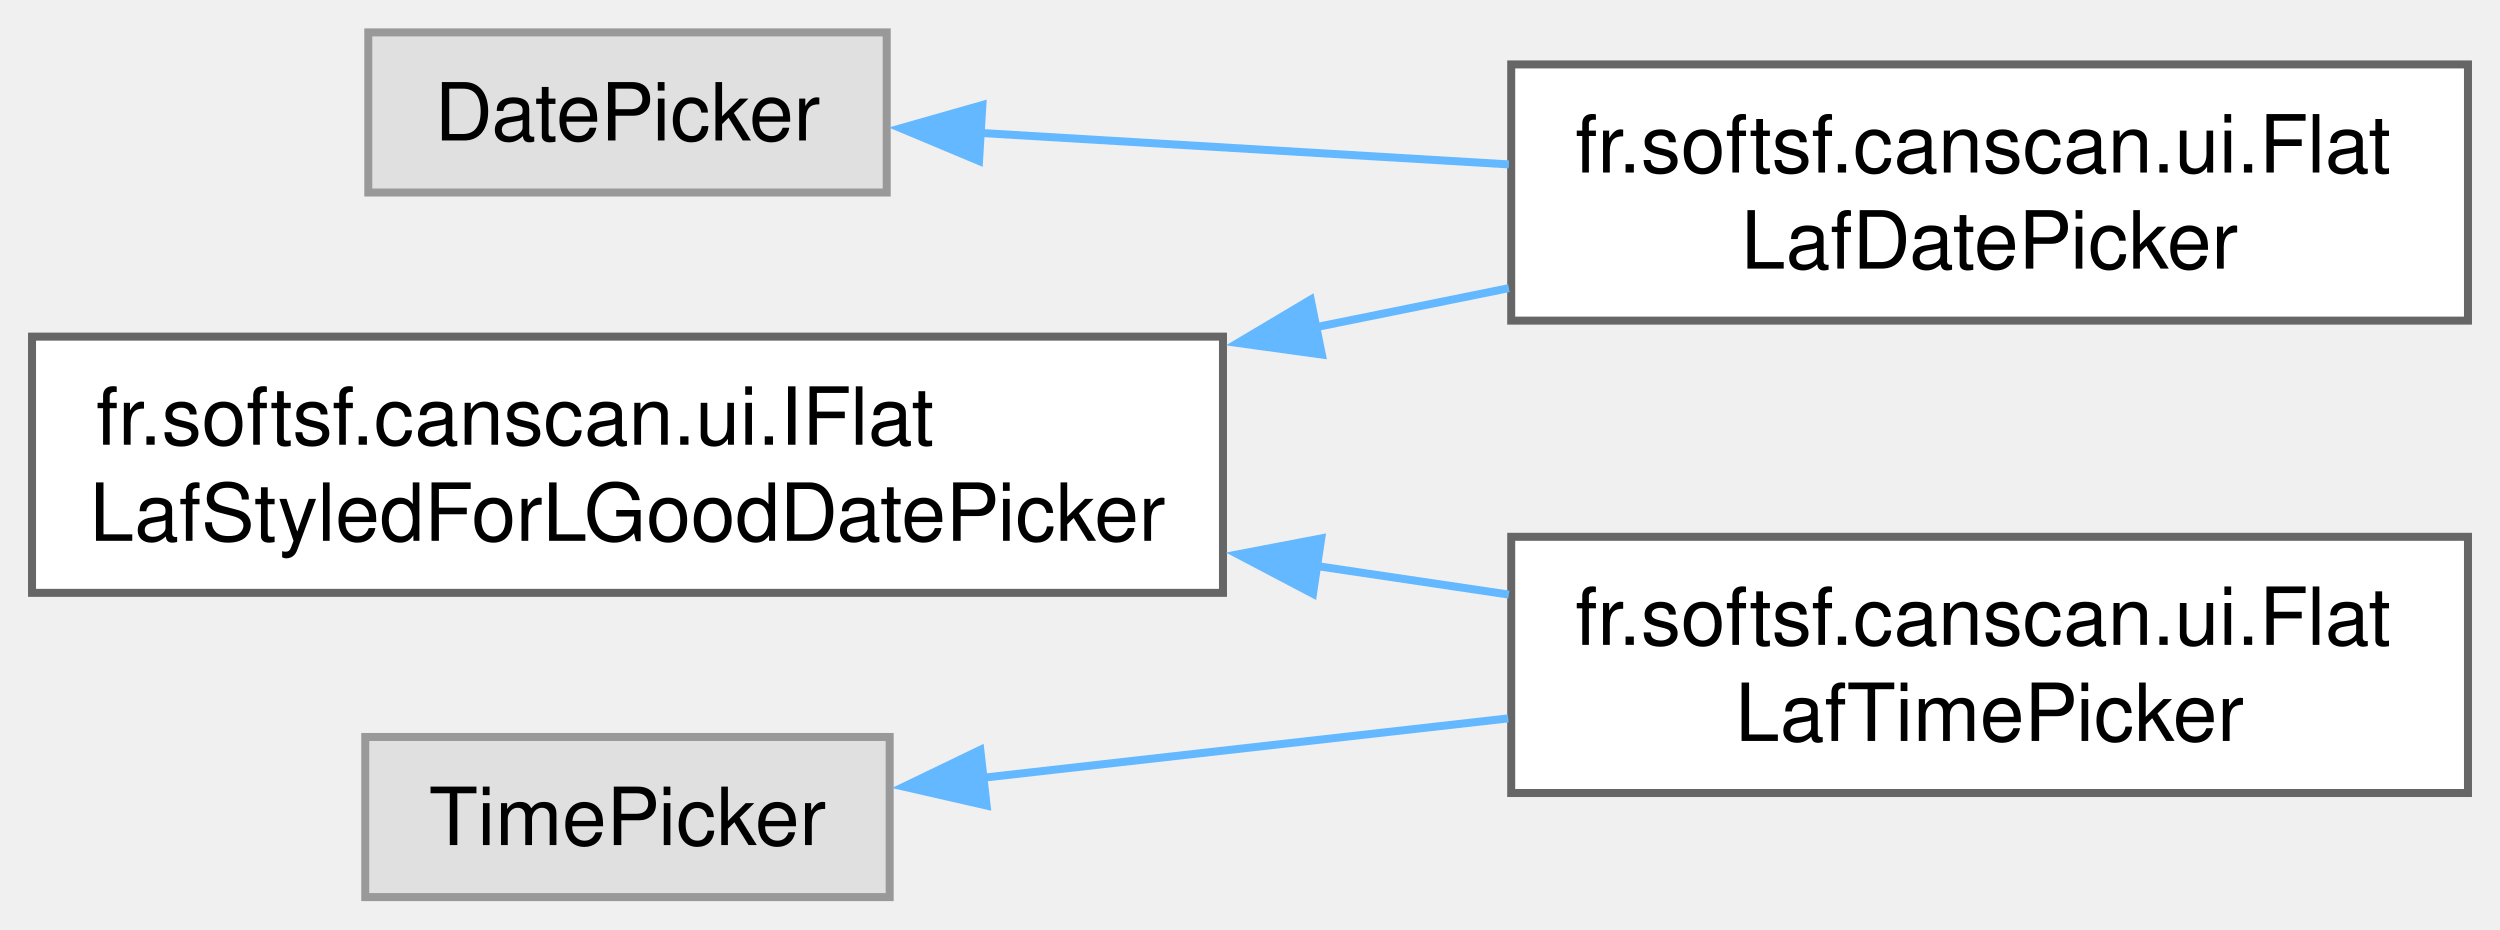
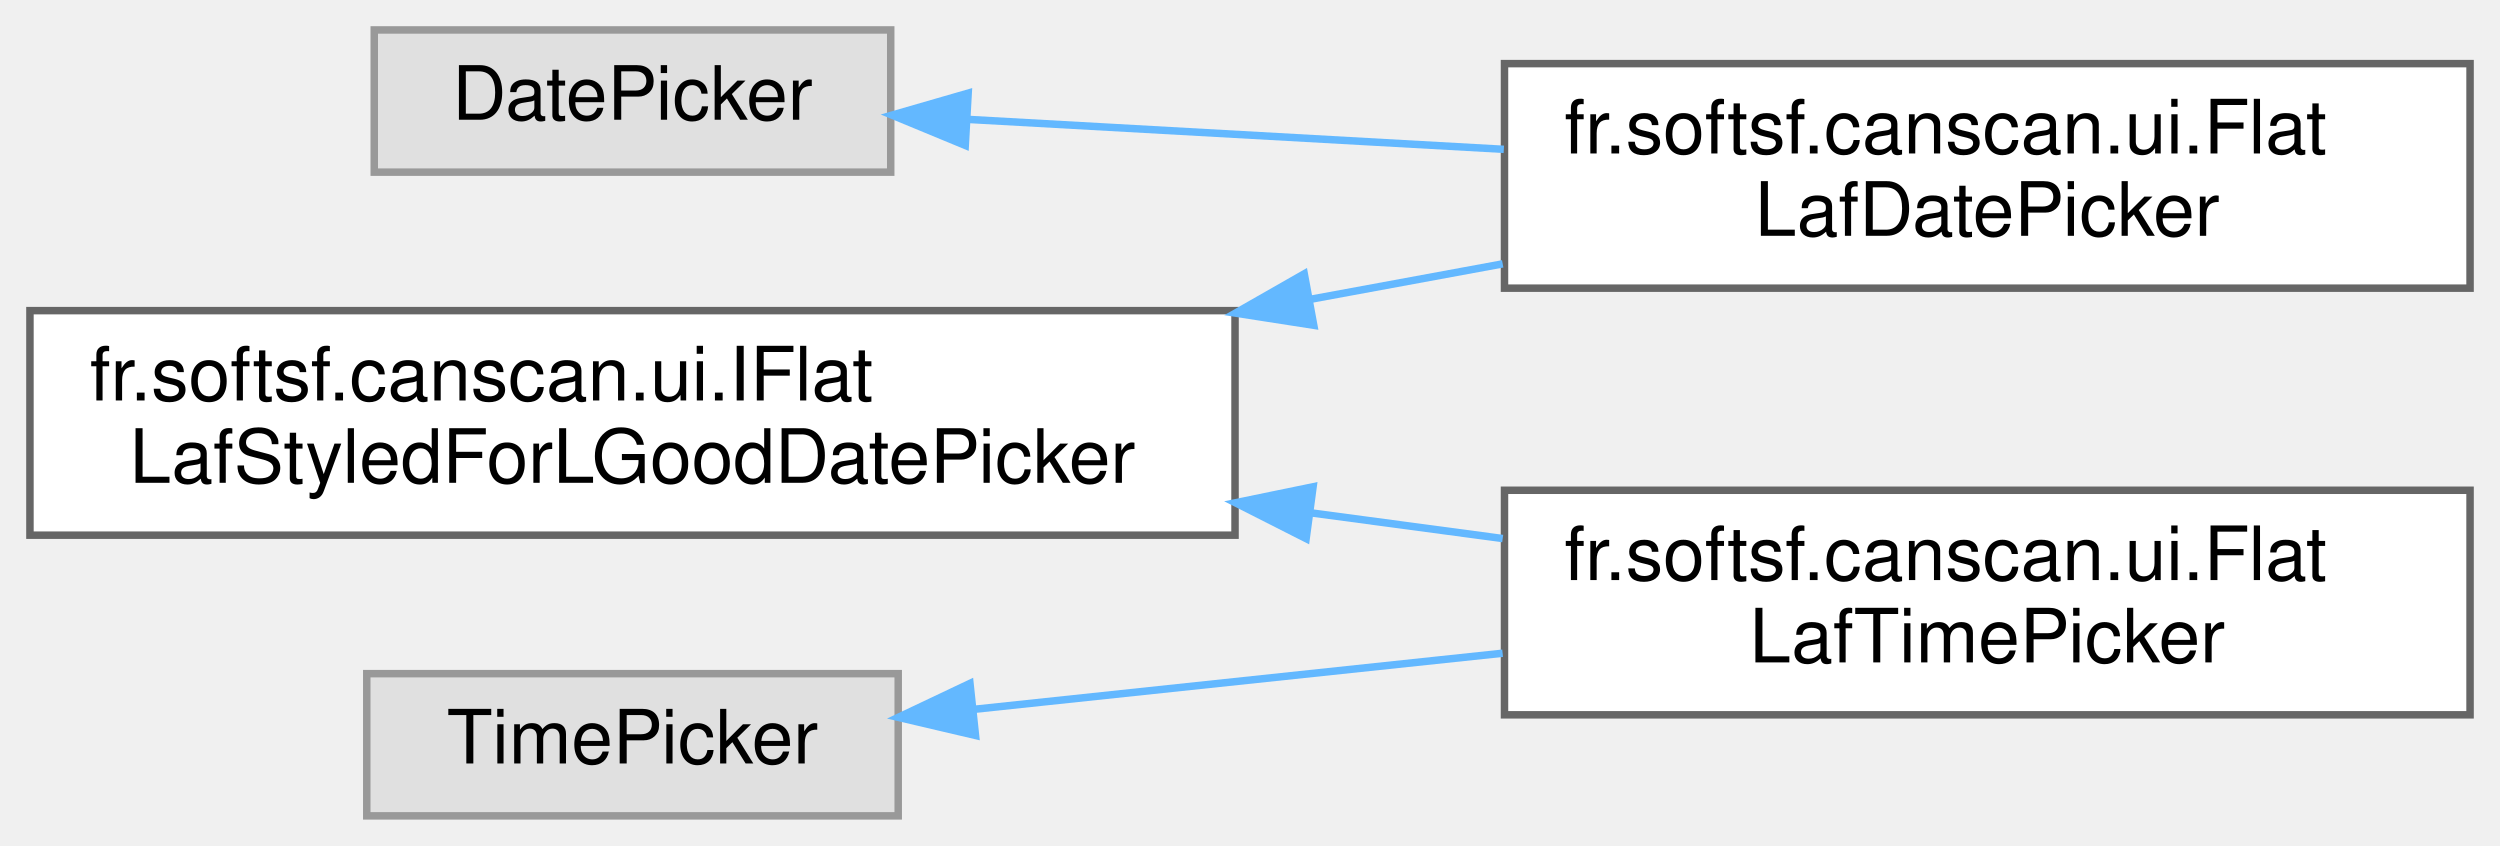
- <svg xmlns="http://www.w3.org/2000/svg" xmlns:xlink="http://www.w3.org/1999/xlink" width="312pt" height="116pt" viewBox="0.00 0.00 312.25 116.00">
-   <g id="graph0" class="graph" transform="scale(1 1) rotate(0) translate(4 112)">
+ <svg xmlns="http://www.w3.org/2000/svg" xmlns:xlink="http://www.w3.org/1999/xlink" width="334pt" height="113pt" viewBox="0.00 0.00 334.00 113.00">
+   <g id="graph0" class="graph" transform="scale(1 1) rotate(0) translate(4 109)">
    <g id="Node000000" class="node">
      <g id="a_Node000000">
        <a xlink:title=" ">
-           <polygon fill="#e0e0e0" stroke="#999999" points="106.75,-108 42,-108 42,-88 106.75,-88 106.75,-108" />
-           <text text-anchor="middle" x="74.38" y="-94.5" font-family="Helvetica,sans-Serif" font-size="10.00">DatePicker</text>
+           <polygon fill="#e0e0e0" stroke="#999999" points="115,-105 46,-105 46,-86 115,-86 115,-105" />
+           <text text-anchor="middle" x="80.5" y="-93" font-family="Helvetica,sans-Serif" font-size="10.00">DatePicker</text>
        </a>
      </g>
    </g>
    <g id="Node000001" class="node">
      <g id="a_Node000001">
-         <a xlink:href="classfr_1_1softsf_1_1canscan_1_1ui_1_1_flat_laf_date_picker.html" target="_top" xlink:title="DatePicker component with FlatLaf styling applied and maintained.">
-           <polygon fill="white" stroke="#666666" points="304.25,-104 184.75,-104 184.75,-72 304.25,-72 304.25,-104" />
-           <text text-anchor="start" x="192.75" y="-90.5" font-family="Helvetica,sans-Serif" font-size="10.00">fr.softsf.canscan.ui.Flat</text>
-           <text text-anchor="middle" x="244.5" y="-78.5" font-family="Helvetica,sans-Serif" font-size="10.00">LafDatePicker</text>
+         <a xlink:href="classfr_1_1softsf_1_1canscan_1_1ui_1_1FlatLafDatePicker.html" target="_top" xlink:title="DatePicker component with FlatLaf styling applied and maintained.">
+           <polygon fill="white" stroke="#666666" points="326,-100.5 197,-100.5 197,-70.5 326,-70.5 326,-100.5" />
+           <text text-anchor="start" x="205" y="-88.5" font-family="Helvetica,sans-Serif" font-size="10.00">fr.softsf.canscan.ui.Flat</text>
+           <text text-anchor="middle" x="261.5" y="-77.5" font-family="Helvetica,sans-Serif" font-size="10.00">LafDatePicker</text>
        </a>
      </g>
    </g>
    <g id="edge1_Node000000_Node000001" class="edge">
      <g id="a_edge1_Node000000_Node000001">
        <a xlink:title=" ">
-           <path fill="none" stroke="#63b8ff" d="M118.3,-95.45C138.4,-94.25 162.66,-92.81 184.46,-91.51" />
-           <polygon fill="#63b8ff" stroke="#63b8ff" points="118.28,-91.94 108.51,-96.03 118.7,-98.93 118.28,-91.94" />
+           <path fill="none" stroke="#63b8ff" d="M125.32,-93.05C146.85,-91.85 173.21,-90.38 196.91,-89.05" />
+           <polygon fill="#63b8ff" stroke="#63b8ff" points="124.96,-89.57 115.17,-93.62 125.35,-96.56 124.96,-89.57" />
        </a>
      </g>
    </g>
    <g id="Node000002" class="node">
      <g id="a_Node000002">
-         <a xlink:href="interfacefr_1_1softsf_1_1canscan_1_1ui_1_1_i_flat_laf_styled_for_l_good_date_picker.html" target="_top" xlink:title="Utility interface to apply FlatLaf styling to LGoodDatePicker components.">
-           <polygon fill="white" stroke="#666666" points="148.75,-70 0,-70 0,-38 148.75,-38 148.75,-70" />
-           <text text-anchor="start" x="8" y="-56.5" font-family="Helvetica,sans-Serif" font-size="10.00">fr.softsf.canscan.ui.IFlat</text>
-           <text text-anchor="middle" x="74.38" y="-44.5" font-family="Helvetica,sans-Serif" font-size="10.00">LafStyledForLGoodDatePicker</text>
+         <a xlink:href="interfacefr_1_1softsf_1_1canscan_1_1ui_1_1IFlatLafStyledForLGoodDatePicker.html" target="_top" xlink:title="Utility interface to apply FlatLaf styling to LGoodDatePicker components.">
+           <polygon fill="white" stroke="#666666" points="161,-67.5 0,-67.5 0,-37.5 161,-37.5 161,-67.5" />
+           <text text-anchor="start" x="8" y="-55.5" font-family="Helvetica,sans-Serif" font-size="10.00">fr.softsf.canscan.ui.IFlat</text>
+           <text text-anchor="middle" x="80.5" y="-44.5" font-family="Helvetica,sans-Serif" font-size="10.00">LafStyledForLGoodDatePicker</text>
        </a>
      </g>
    </g>
    <g id="edge2_Node000002_Node000001" class="edge">
      <g id="a_edge2_Node000002_Node000001">
        <a xlink:title=" ">
-           <path fill="none" stroke="#63b8ff" d="M160.25,-71.16C168.44,-72.82 176.61,-74.47 184.46,-76.06" />
-           <polygon fill="#63b8ff" stroke="#63b8ff" points="161.1,-67.76 150.6,-69.21 159.71,-74.63 161.1,-67.76" />
+           <path fill="none" stroke="#63b8ff" d="M170.89,-68.98C179.63,-70.59 188.36,-72.2 196.76,-73.75" />
+           <polygon fill="#63b8ff" stroke="#63b8ff" points="171.52,-65.54 161.05,-67.17 170.25,-72.42 171.52,-65.54" />
        </a>
      </g>
    </g>
    <g id="Node000003" class="node">
      <g id="a_Node000003">
-         <a xlink:href="classfr_1_1softsf_1_1canscan_1_1ui_1_1_flat_laf_time_picker.html" target="_top" xlink:title="TimePicker component with FlatLaf styling applied and maintained.">
-           <polygon fill="white" stroke="#666666" points="304.25,-45 184.75,-45 184.75,-13 304.25,-13 304.25,-45" />
-           <text text-anchor="start" x="192.75" y="-31.5" font-family="Helvetica,sans-Serif" font-size="10.00">fr.softsf.canscan.ui.Flat</text>
-           <text text-anchor="middle" x="244.5" y="-19.5" font-family="Helvetica,sans-Serif" font-size="10.00">LafTimePicker</text>
+         <a xlink:href="classfr_1_1softsf_1_1canscan_1_1ui_1_1FlatLafTimePicker.html" target="_top" xlink:title="TimePicker component with FlatLaf styling applied and maintained.">
+           <polygon fill="white" stroke="#666666" points="326,-43.5 197,-43.5 197,-13.5 326,-13.5 326,-43.5" />
+           <text text-anchor="start" x="205" y="-31.5" font-family="Helvetica,sans-Serif" font-size="10.00">fr.softsf.canscan.ui.Flat</text>
+           <text text-anchor="middle" x="261.5" y="-20.5" font-family="Helvetica,sans-Serif" font-size="10.00">LafTimePicker</text>
        </a>
      </g>
    </g>
    <g id="edge3_Node000002_Node000003" class="edge">
      <g id="a_edge3_Node000002_Node000003">
        <a xlink:title=" ">
-           <path fill="none" stroke="#63b8ff" d="M160.25,-41.38C168.44,-40.16 176.61,-38.95 184.46,-37.78" />
-           <polygon fill="#63b8ff" stroke="#63b8ff" points="159.99,-37.88 150.61,-42.81 161.02,-44.8 159.99,-37.88" />
+           <path fill="none" stroke="#63b8ff" d="M171.18,-40.48C179.81,-39.32 188.45,-38.16 196.76,-37.05" />
+           <polygon fill="#63b8ff" stroke="#63b8ff" points="170.5,-37.04 161.05,-41.83 171.43,-43.97 170.5,-37.04" />
        </a>
      </g>
    </g>
    <g id="Node000004" class="node">
      <g id="a_Node000004">
        <a xlink:title=" ">
-           <polygon fill="#e0e0e0" stroke="#999999" points="107.12,-20 41.62,-20 41.62,0 107.12,0 107.12,-20" />
-           <text text-anchor="middle" x="74.38" y="-6.5" font-family="Helvetica,sans-Serif" font-size="10.00">TimePicker</text>
+           <polygon fill="#e0e0e0" stroke="#999999" points="116,-19 45,-19 45,0 116,0 116,-19" />
+           <text text-anchor="middle" x="80.5" y="-7" font-family="Helvetica,sans-Serif" font-size="10.00">TimePicker</text>
        </a>
      </g>
    </g>
    <g id="edge4_Node000004_Node000003" class="edge">
      <g id="a_edge4_Node000004_Node000003">
        <a xlink:title=" ">
-           <path fill="none" stroke="#63b8ff" d="M118.65,-14.89C138.66,-17.15 162.73,-19.87 184.38,-22.32" />
-           <polygon fill="#63b8ff" stroke="#63b8ff" points="119.23,-11.43 108.9,-13.79 118.44,-18.39 119.23,-11.43" />
+           <path fill="none" stroke="#63b8ff" d="M126.09,-14.23C147.43,-16.5 173.37,-19.25 196.75,-21.73" />
+           <polygon fill="#63b8ff" stroke="#63b8ff" points="126.33,-10.74 116.01,-13.16 125.59,-17.7 126.33,-10.74" />
        </a>
      </g>
    </g>
  </g>
</svg>
